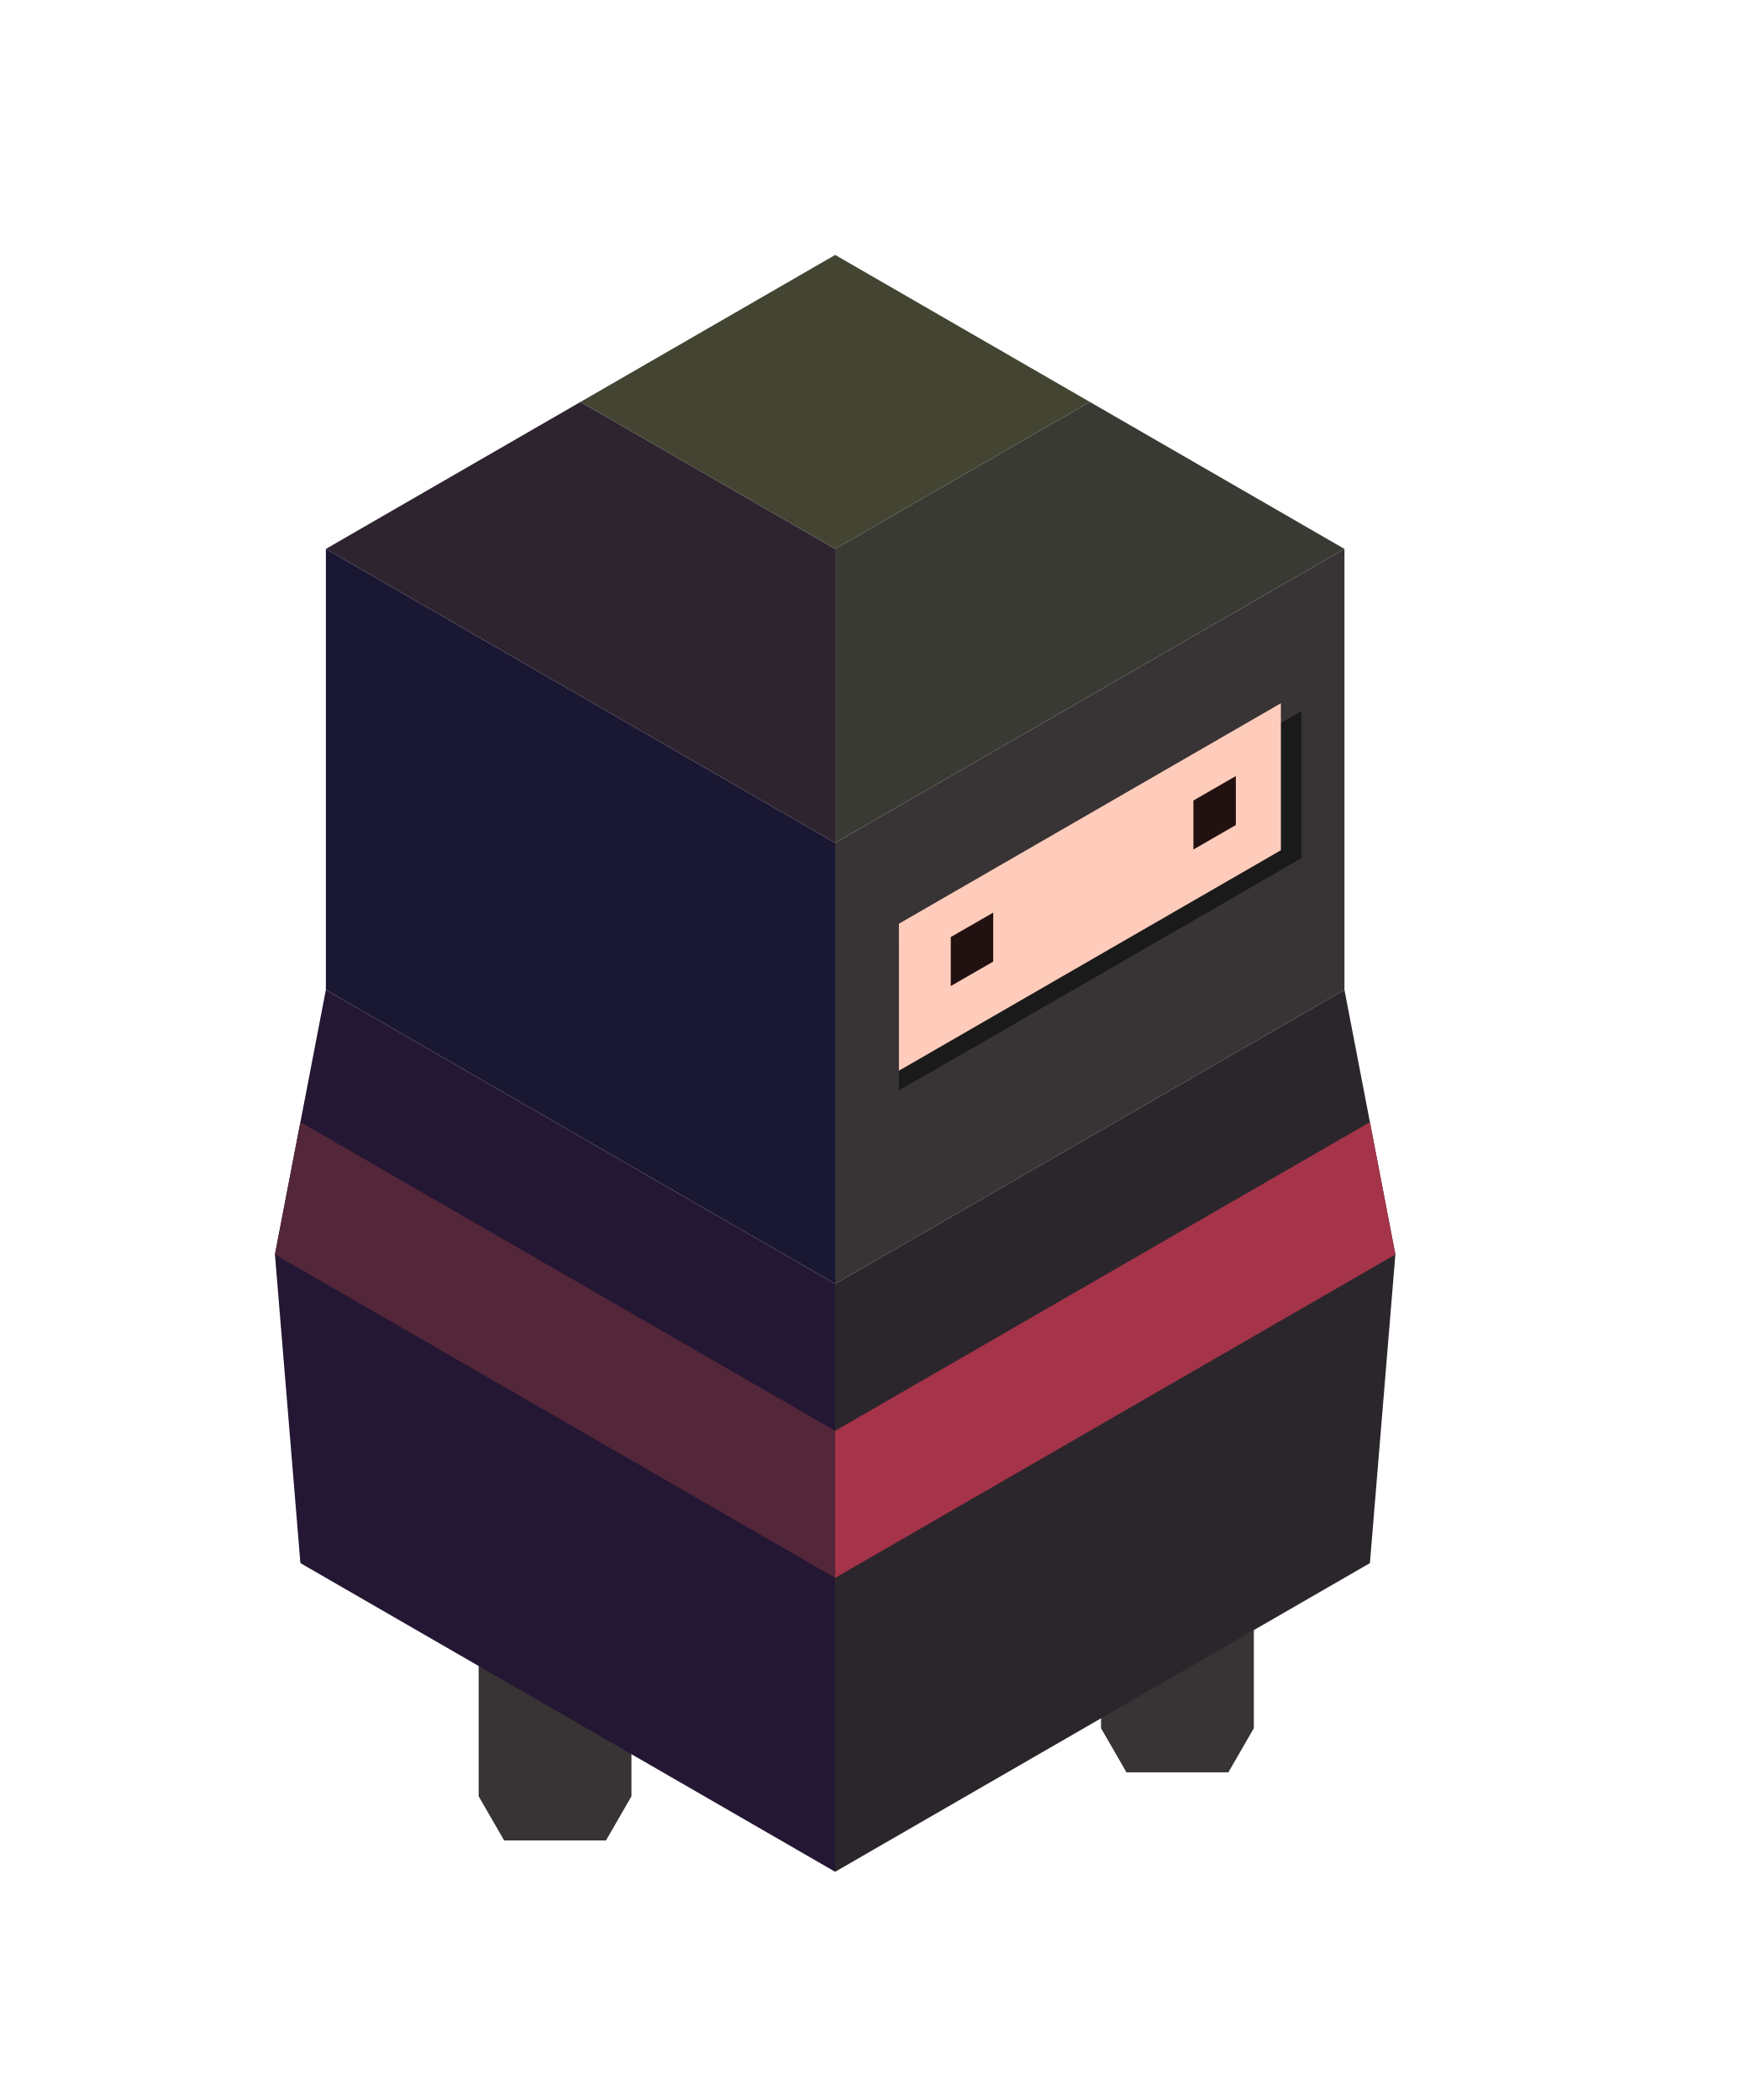
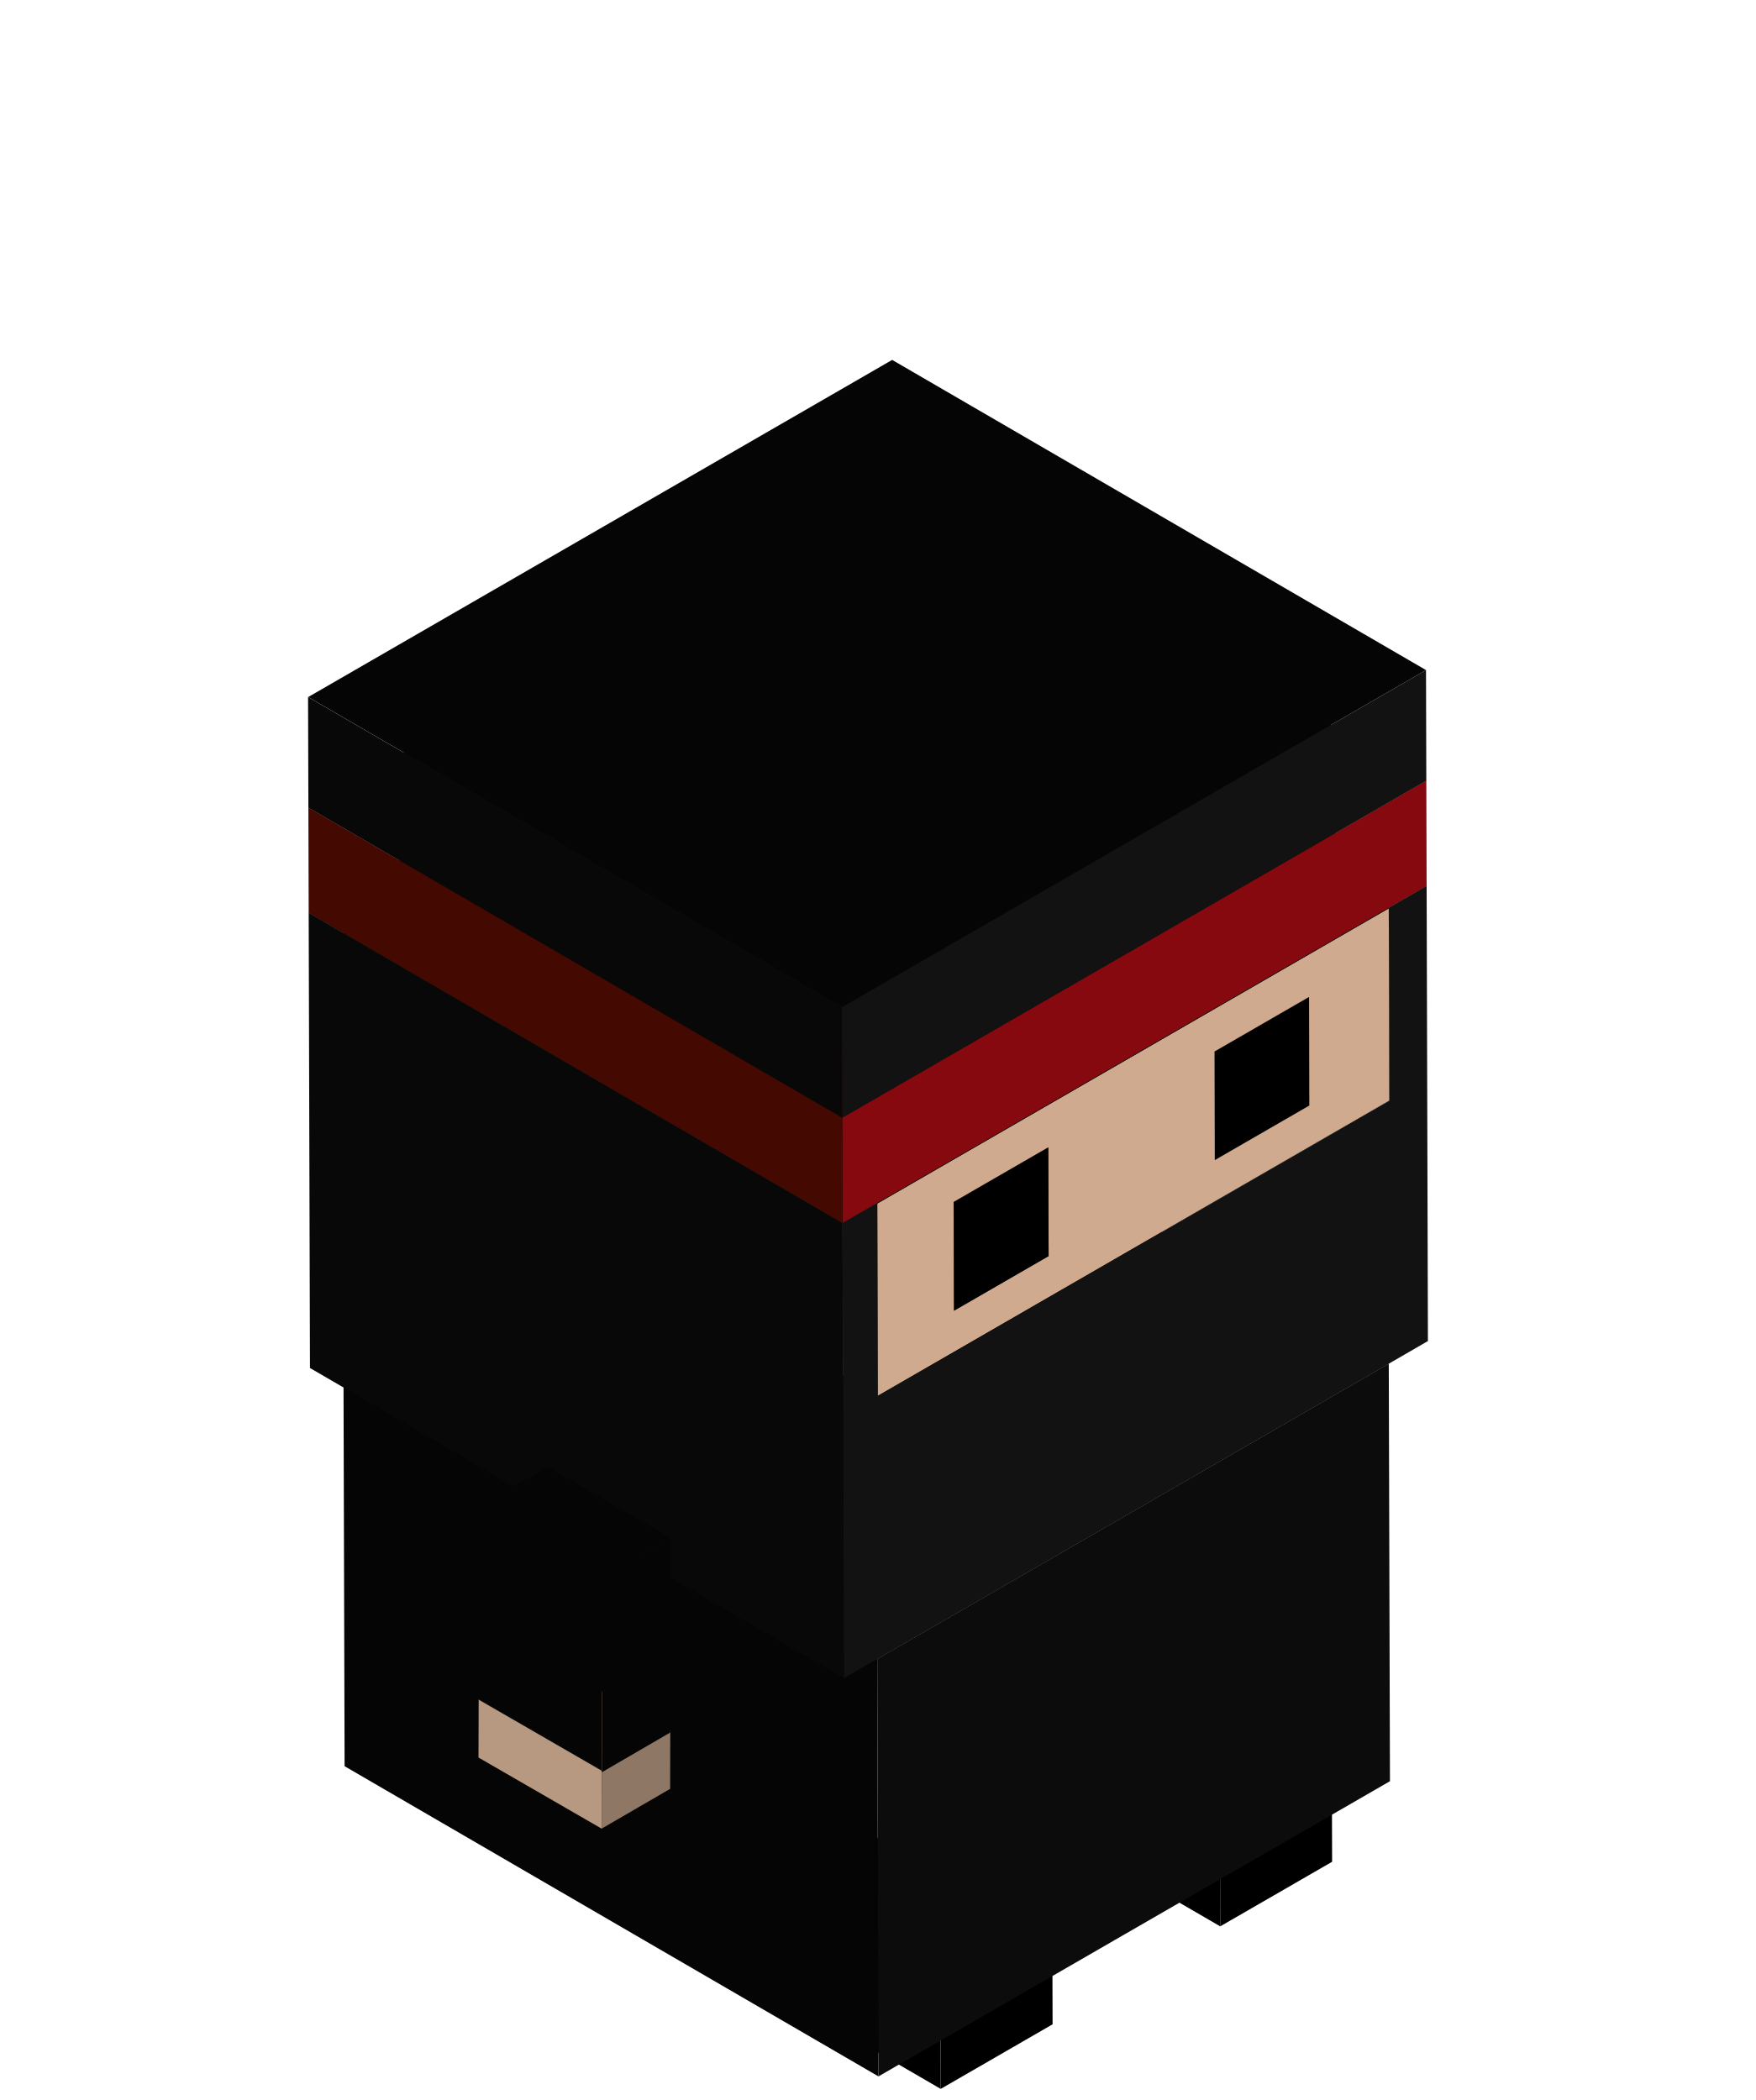
- <svg xmlns="http://www.w3.org/2000/svg" width="122" height="146" viewBox="0 0 122 146">
+ <svg xmlns="http://www.w3.org/2000/svg" width="70" height="83.771" viewBox="0 0 70 83.771">
  <defs>
-     <linearGradient id="linear-gradient" x1="0.5" x2="0.5" y2="1" gradientUnits="objectBoundingBox">
-       <stop offset="0" stop-color="#dbefec" />
-       <stop offset="0" stop-color="#fff" />
-       <stop offset="1" stop-color="#fff" />
-     </linearGradient>
+     <clipPath id="clip-ninjaDroite">
+       <rect width="70" height="83.77" />
+     </clipPath>
  </defs>
  <g id="ninjaDroite" clip-path="url(#clip-ninjaDroite)">
-     <g id="g5205" transform="translate(19.111 17.724)">
-       <path id="path5094" d="M158.973,745.64v10.219l-1.77,3.066h-7.08l-1.77-3.066V745.64Z" transform="translate(-90.933 -653.428)" fill="#383334" fill-rule="evenodd" />
-       <path id="path5092" d="M303.283,761.424v10.219l-1.77,3.066h-7.08l-1.77-3.066V761.424Z" transform="translate(-278.503 -664.48)" fill="#383334" fill-rule="evenodd" />
-       <path id="path5039" d="M280.828,557.309l-35.4-20.438V506.214l35.4,20.438Z" transform="translate(-241.888 -485.776)" fill="#1a1733" fill-rule="evenodd" />
-       <path id="path5041" d="M280.828,502.782V482.344l-17.7-10.219-17.7,10.219Z" transform="translate(-241.888 -461.906)" fill="#2e2430" fill-rule="evenodd" />
-       <path id="path5043" d="M127.341,557.309l35.4-20.438V506.214l-35.4,20.438Z" transform="translate(-88.402 -485.776)" fill="#383334" fill-rule="evenodd" />
-       <path id="path5045" d="M127.341,502.782V482.344l17.7-10.219,17.7,10.219Z" transform="translate(-88.402 -461.906)" fill="#3a3a34" fill-rule="evenodd" />
-       <path id="path5047" d="M221.784,448.256l-17.7-10.219-17.7,10.219,17.7,10.219Z" transform="translate(-165.144 -438.037)" fill="#443" fill-rule="evenodd" />
-       <path id="path5049" d="M284.367,628.919v40.876l-37.17-21.46-1.77-21.46,3.54-18.394Z" transform="translate(-245.428 -557.386)" fill="#241733" fill-rule="evenodd" />
-       <path id="path5051" d="M115.532,628.919v40.876l37.17-21.46,1.77-21.46-3.54-18.394Z" transform="translate(-76.593 -557.386)" fill="#2b262b" fill-rule="evenodd" />
-       <path id="path5053" d="M284.367,660.621l-37.17-21.46-1.77,9.2,38.939,22.482Z" transform="translate(-245.428 -578.869)" fill="#542639" fill-rule="evenodd" />
-       <path id="path5055" d="M115.532,660.621l37.17-21.46,1.77,9.2-38.94,22.482Z" transform="translate(-76.593 -578.869)" fill="#a5344a" fill-rule="evenodd" />
-       <path id="path5063" d="M168.63,546.553l-26.55,15.328V572.1l26.55-15.328Z" transform="translate(-98.709 -514.022)" fill="#1a1a1a" fill-rule="evenodd" />
-       <path id="path5065" d="M163.847,543.82,137.3,559.148v10.219l26.55-15.329Z" transform="translate(-92.492 -512.109)" fill="#1a1a1a" fill-rule="evenodd" />
-       <path id="path5057" d="M168.63,542l-26.55,15.329v10.219l26.55-15.328Z" transform="translate(-98.709 -510.832)" fill="#fcb" fill-rule="evenodd" />
-       <path id="path5059" d="M155.472,558.9l-2.95,1.7v3.406l2.95-1.7Z" transform="translate(-88.682 -522.67)" fill="#211" fill-rule="evenodd" />
-       <path id="path5061" d="M211.732,590.564l-2.95,1.7v3.406l2.95-1.7Z" transform="translate(-161.807 -544.84)" fill="#211" fill-rule="evenodd" />
+     <g id="Groupe_1123" data-name="Groupe 1123" transform="translate(12.287 14.357)">
+       <g id="Groupe_1032" data-name="Groupe 1032" transform="translate(19.756 58.097)">
+         <g id="Groupe_1031" data-name="Groupe 1031">
+           <g id="Groupe_1030" data-name="Groupe 1030">
+             <g id="Groupe_1027" data-name="Groupe 1027" transform="translate(5.459 3.172)">
+               <path id="Tracé_11869" data-name="Tracé 11869" d="M302.975,856.033l.015,5.126,4.462-2.576-.015-5.126Z" transform="translate(-302.975 -853.457)" />
+             </g>
+             <g id="Groupe_1028" data-name="Groupe 1028" transform="translate(0 2.576)">
+               <path id="Tracé_11870" data-name="Tracé 11870" d="M366.037,848.928l-5.459-3.172.015,5.126,5.459,3.172Z" transform="translate(-360.578 -845.756)" />
+             </g>
+             <g id="Groupe_1029" data-name="Groupe 1029" transform="translate(0)">
+               <path id="Tracé_11871" data-name="Tracé 11871" d="M313.084,815.671l-5.459-3.172-4.462,2.576,5.459,3.172Z" transform="translate(-303.163 -812.499)" />
+             </g>
+           </g>
+         </g>
+       </g>
+       <g id="Groupe_1038" data-name="Groupe 1038" transform="translate(30.904 51.613)">
+         <g id="Groupe_1037" data-name="Groupe 1037">
+           <g id="Groupe_1036" data-name="Groupe 1036">
+             <g id="Groupe_1033" data-name="Groupe 1033" transform="translate(5.459 3.172)">
+               <path id="Tracé_11872" data-name="Tracé 11872" d="M159.056,772.333l.015,5.126,4.462-2.576-.015-5.126Z" transform="translate(-159.056 -769.757)" />
+             </g>
+             <g id="Groupe_1034" data-name="Groupe 1034" transform="translate(0 2.576)">
+               <path id="Tracé_11873" data-name="Tracé 11873" d="M222.118,765.228l-5.459-3.172.015,5.126,5.459,3.173Z" transform="translate(-216.659 -762.056)" />
+             </g>
+             <g id="Groupe_1035" data-name="Groupe 1035" transform="translate(0)">
+               <path id="Tracé_11874" data-name="Tracé 11874" d="M169.165,731.971l-5.459-3.172-4.462,2.576,5.459,3.172Z" transform="translate(-159.244 -728.799)" />
+             </g>
+           </g>
+         </g>
+       </g>
+       <g id="Groupe_1070" data-name="Groupe 1070" transform="translate(0 0)">
+         <g id="Groupe_1069" data-name="Groupe 1069">
+           <g id="Groupe_1042" data-name="Groupe 1042" transform="translate(1.409 27.669)">
+             <g id="Groupe_1039" data-name="Groupe 1039" transform="translate(21.291 12.373)">
+               <path id="Tracé_11875" data-name="Tracé 11875" d="M129.289,591.181l.047,16.654,20.4-11.776-.047-16.654Z" transform="translate(-129.289 -579.404)" fill="#0c0c0c" />
+             </g>
+             <g id="Groupe_1040" data-name="Groupe 1040" transform="translate(0 11.776)">
+               <path id="Tracé_11876" data-name="Tracé 11876" d="M413.922,584.08l-21.291-12.373.047,16.654,21.291,12.373Z" transform="translate(-392.631 -571.707)" fill="#050505" />
+             </g>
+             <g id="Groupe_1041" data-name="Groupe 1041" transform="translate(0)">
+               <path id="Tracé_11877" data-name="Tracé 11877" d="M171.587,432.04,150.3,419.667l-20.4,11.776,21.291,12.373Z" transform="translate(-129.899 -419.667)" fill="#030303" />
+             </g>
+           </g>
+           <g id="Groupe_1064" data-name="Groupe 1064" transform="translate(0.012 4.406)">
+             <g id="Groupe_1043" data-name="Groupe 1043" transform="translate(21.798 5.099)">
+               <path id="Tracé_11878" data-name="Tracé 11878" d="M150.863,197.537l-21.291-12.373.022,7.672,21.291,12.373Z" transform="translate(-129.572 -185.165)" fill="#080808" />
+             </g>
+             <g id="Groupe_1044" data-name="Groupe 1044" transform="translate(1.422 12.771)">
+               <path id="Tracé_11879" data-name="Tracé 11879" d="M171.26,296.587l-21.291-12.373-20.4,11.776,21.291,12.373Z" transform="translate(-129.572 -284.214)" fill="#050505" />
+             </g>
+             <g id="Groupe_1045" data-name="Groupe 1045" transform="translate(14.859 12.969)">
+               <path id="Tracé_11880" data-name="Tracé 11880" d="M195.8,299.139l-21.291-12.373-3.772,2.178,21.291,12.373Z" transform="translate(-170.737 -286.767)" fill="#44382f" />
+             </g>
+             <g id="Groupe_1046" data-name="Groupe 1046" transform="translate(18.619 8.635)">
+               <path id="Tracé_11881" data-name="Tracé 11881" d="M192.028,243.184l-21.291-12.373.012,4.334,21.291,12.373Z" transform="translate(-170.737 -230.811)" fill="#645446" />
+             </g>
+             <g id="Groupe_1047" data-name="Groupe 1047" transform="translate(14.847 8.635)">
+               <path id="Tracé_11882" data-name="Tracé 11882" d="M195.959,243.184l-21.291-12.373-3.772,2.178,21.291,12.373Z" transform="translate(-170.896 -230.812)" />
+             </g>
+             <g id="Groupe_1048" data-name="Groupe 1048" transform="translate(36.138 21.007)">
+               <path id="Tracé_11883" data-name="Tracé 11883" d="M170.737,392.726l.012,4.334,3.772-2.178-.012-4.334Z" transform="translate(-170.737 -390.549)" />
+             </g>
+             <g id="Groupe_1049" data-name="Groupe 1049" transform="translate(14.847 10.812)">
+               <path id="Tracé_11884" data-name="Tracé 11884" d="M240.724,271.3l-21.291-12.373.012,4.334,21.291,12.373Z" transform="translate(-219.433 -258.926)" />
+             </g>
+             <g id="Groupe_1050" data-name="Groupe 1050" transform="translate(4.46 18.973)">
+               <path id="Tracé_11885" data-name="Tracé 11885" d="M330.063,376.656l-21.291-12.373L305,366.461l21.291,12.373Z" transform="translate(-305 -364.284)" fill="#44382f" />
+             </g>
+             <g id="Groupe_1051" data-name="Groupe 1051" transform="translate(8.219 14.639)">
+               <path id="Tracé_11886" data-name="Tracé 11886" d="M326.291,320.7,305,308.328l.012,4.334L326.3,325.035Z" transform="translate(-305 -308.328)" fill="#645446" />
+             </g>
+             <g id="Groupe_1052" data-name="Groupe 1052" transform="translate(4.447 14.639)">
+               <path id="Tracé_11887" data-name="Tracé 11887" d="M330.222,320.7l-21.291-12.373-3.772,2.178,21.291,12.373Z" transform="translate(-305.159 -308.328)" />
+             </g>
+             <g id="Groupe_1053" data-name="Groupe 1053" transform="translate(4.447 16.817)">
+               <path id="Tracé_11888" data-name="Tracé 11888" d="M374.987,348.816,353.7,336.443l.012,4.334L375,353.15Z" transform="translate(-353.696 -336.443)" />
+             </g>
+             <g id="Groupe_1054" data-name="Groupe 1054" transform="translate(1.401 16.875)">
+               <path id="Tracé_11889" data-name="Tracé 11889" d="M414.2,349.575,392.908,337.2l.022,7.672,21.291,12.373Z" transform="translate(-392.908 -337.202)" fill="#645446" />
+             </g>
+             <g id="Groupe_1055" data-name="Groupe 1055" transform="translate(22.691 17.472)">
+               <path id="Tracé_11890" data-name="Tracé 11890" d="M149.97,344.9l-20.4,11.776.022,7.672,20.4-11.776Zm-6.939,10.047-.012-4.334,3.772-2.178.012,4.334-3.772,2.178m-10.4,6-.012-4.334,3.772-2.178.012,4.334-3.772,2.178" transform="translate(-129.573 -344.903)" fill="#cfaa8e" />
+             </g>
+             <g id="Groupe_1056" data-name="Groupe 1056" transform="translate(1.401 5.099)">
+               <path id="Tracé_11891" data-name="Tracé 11891" d="M171.541,197.538l-21.291-12.373-20.4,11.776,21.291,12.373Z" transform="translate(-129.854 -185.166)" fill="#44382f" />
+             </g>
+             <g id="Groupe_1057" data-name="Groupe 1057" transform="translate(21.303 16.572)">
+               <path id="Tracé_11892" data-name="Tracé 11892" d="M133.063,351.447l-.051-18.161-23.294,13.449.051,18.161,1.333-.77,20.4-11.776Zm-1.56-17.261.022,7.672-20.4,11.776-.022-7.672,20.4-11.776" transform="translate(-109.717 -333.286)" fill="#121212" />
+             </g>
+             <g id="Groupe_1058" data-name="Groupe 1058" transform="translate(25.738 27.012)">
+               <path id="Tracé_11893" data-name="Tracé 11893" d="M308.784,472.4l-3.772,2.178L305,470.244l3.772-2.178Z" transform="translate(-305 -468.066)" />
+             </g>
+             <g id="Groupe_1059" data-name="Groupe 1059" transform="translate(0.012 4.199)">
+               <path id="Tracé_11894" data-name="Tracé 11894" d="M154.966,185.921l-21.291-12.373L110.381,187l21.291,12.373Z" transform="translate(-110.381 -173.548)" fill="#050505" />
+             </g>
+             <g id="Groupe_1060" data-name="Groupe 1060" transform="translate(21.291 12.373)">
+               <path id="Tracé_11895" data-name="Tracé 11895" d="M110.382,292.518l.012,4.2,23.294-13.449-.012-4.2Z" transform="translate(-110.382 -279.07)" fill="#85090e" />
+             </g>
+             <g id="Groupe_1061" data-name="Groupe 1061" transform="translate(0.012 17.648)">
+               <path id="Tracé_11896" data-name="Tracé 11896" d="M431.744,359.551l-21.291-12.373.051,18.161L431.8,377.712Z" transform="translate(-410.453 -347.179)" fill="#080808" />
+             </g>
+             <g id="Groupe_1062" data-name="Groupe 1062" transform="translate(0)">
+               <path id="Tracé_11897" data-name="Tracé 11897" d="M155.12,131.705l-21.291-12.373-23.294,13.449,21.291,12.373Z" transform="translate(-110.535 -119.332)" fill="#310600" />
+             </g>
+             <g id="Groupe_1063" data-name="Groupe 1063" transform="translate(0 13.449)">
+               <path id="Tracé_11898" data-name="Tracé 11898" d="M432.409,305.336l-21.291-12.373.012,4.2,21.291,12.373Z" transform="translate(-411.118 -292.963)" fill="#440900" />
+             </g>
+           </g>
+           <g id="Groupe_1068" data-name="Groupe 1068" transform="translate(0)">
+             <g id="Groupe_1065" data-name="Groupe 1065" transform="translate(21.291 12.373)">
+               <path id="Tracé_11899" data-name="Tracé 11899" d="M133.829,222.182,110.535,235.63l.012,4.406,23.294-13.449Z" transform="translate(-110.535 -222.182)" fill="#121212" />
+             </g>
+             <g id="Groupe_1066" data-name="Groupe 1066" transform="translate(0)">
+               <path id="Tracé_11900" data-name="Tracé 11900" d="M155.281,74.817,133.99,62.444,110.7,75.893l21.291,12.373Z" transform="translate(-110.696 -62.444)" fill="#050505" />
+             </g>
+             <g id="Groupe_1067" data-name="Groupe 1067" transform="translate(0 13.449)">
+               <path id="Tracé_11901" data-name="Tracé 11901" d="M432.562,248.447l-21.291-12.373.013,4.406,21.291,12.373Z" transform="translate(-411.272 -236.075)" fill="#080808" />
+             </g>
+           </g>
+         </g>
+       </g>
+       <g id="Groupe_1080" data-name="Groupe 1080" transform="translate(6.796 44.155)">
+         <g id="Groupe_1079" data-name="Groupe 1079">
+           <g id="Groupe_1078" data-name="Groupe 1078">
+             <g id="Groupe_1071" data-name="Groupe 1071" transform="translate(4.913 10.595)">
+               <path id="Tracé_11902" data-name="Tracé 11902" d="M499.806,773.135l2.73-1.586.006-2.253-2.73,1.586Z" transform="translate(-499.806 -769.297)" fill="#8e7764" />
+             </g>
+             <g id="Groupe_1072" data-name="Groupe 1072" transform="translate(0 9.286)">
+               <path id="Tracé_11903" data-name="Tracé 11903" d="M535.05,752.39l-.007,2.312,4.913,2.837.006-2.253v-.059Z" transform="translate(-535.043 -752.39)" fill="#b79880" />
+             </g>
+             <g id="Groupe_1073" data-name="Groupe 1073" transform="translate(4.92 10.536)">
+               <path id="Tracé_11904" data-name="Tracé 11904" d="M499.8,770.179l2.73-1.586v-.059l-2.73,1.586Z" transform="translate(-499.803 -768.534)" fill="#8e7764" />
+             </g>
+             <g id="Groupe_1074" data-name="Groupe 1074" transform="translate(0.007 7.699)">
+               <path id="Tracé_11905" data-name="Tracé 11905" d="M504.717,736.334l2.73-1.586-4.913-2.837L499.8,733.5Z" transform="translate(-499.803 -731.911)" fill="#c7a489" />
+             </g>
+             <g id="Groupe_1075" data-name="Groupe 1075" transform="translate(4.92 2.837)">
+               <path id="Tracé_11906" data-name="Tracé 11906" d="M499.522,678.477l2.73-1.586.022-7.758-2.73,1.586Z" transform="translate(-499.522 -669.132)" fill="#050505" />
+             </g>
+             <g id="Groupe_1076" data-name="Groupe 1076" transform="translate(0.007 1.586)">
+               <path id="Tracé_11907" data-name="Tracé 11907" d="M534.783,652.989l-.022,7.7,4.913,2.837v.059l.022-7.758Z" transform="translate(-534.761 -652.989)" fill="#050505" />
+             </g>
+             <g id="Groupe_1077" data-name="Groupe 1077" transform="translate(0.028)">
+               <path id="Tracé_11908" data-name="Tracé 11908" d="M504.435,636.932l2.73-1.586-4.913-2.837-2.73,1.586Z" transform="translate(-499.522 -632.51)" fill="#050505" />
+             </g>
+           </g>
+         </g>
+       </g>
    </g>
  </g>
</svg>
